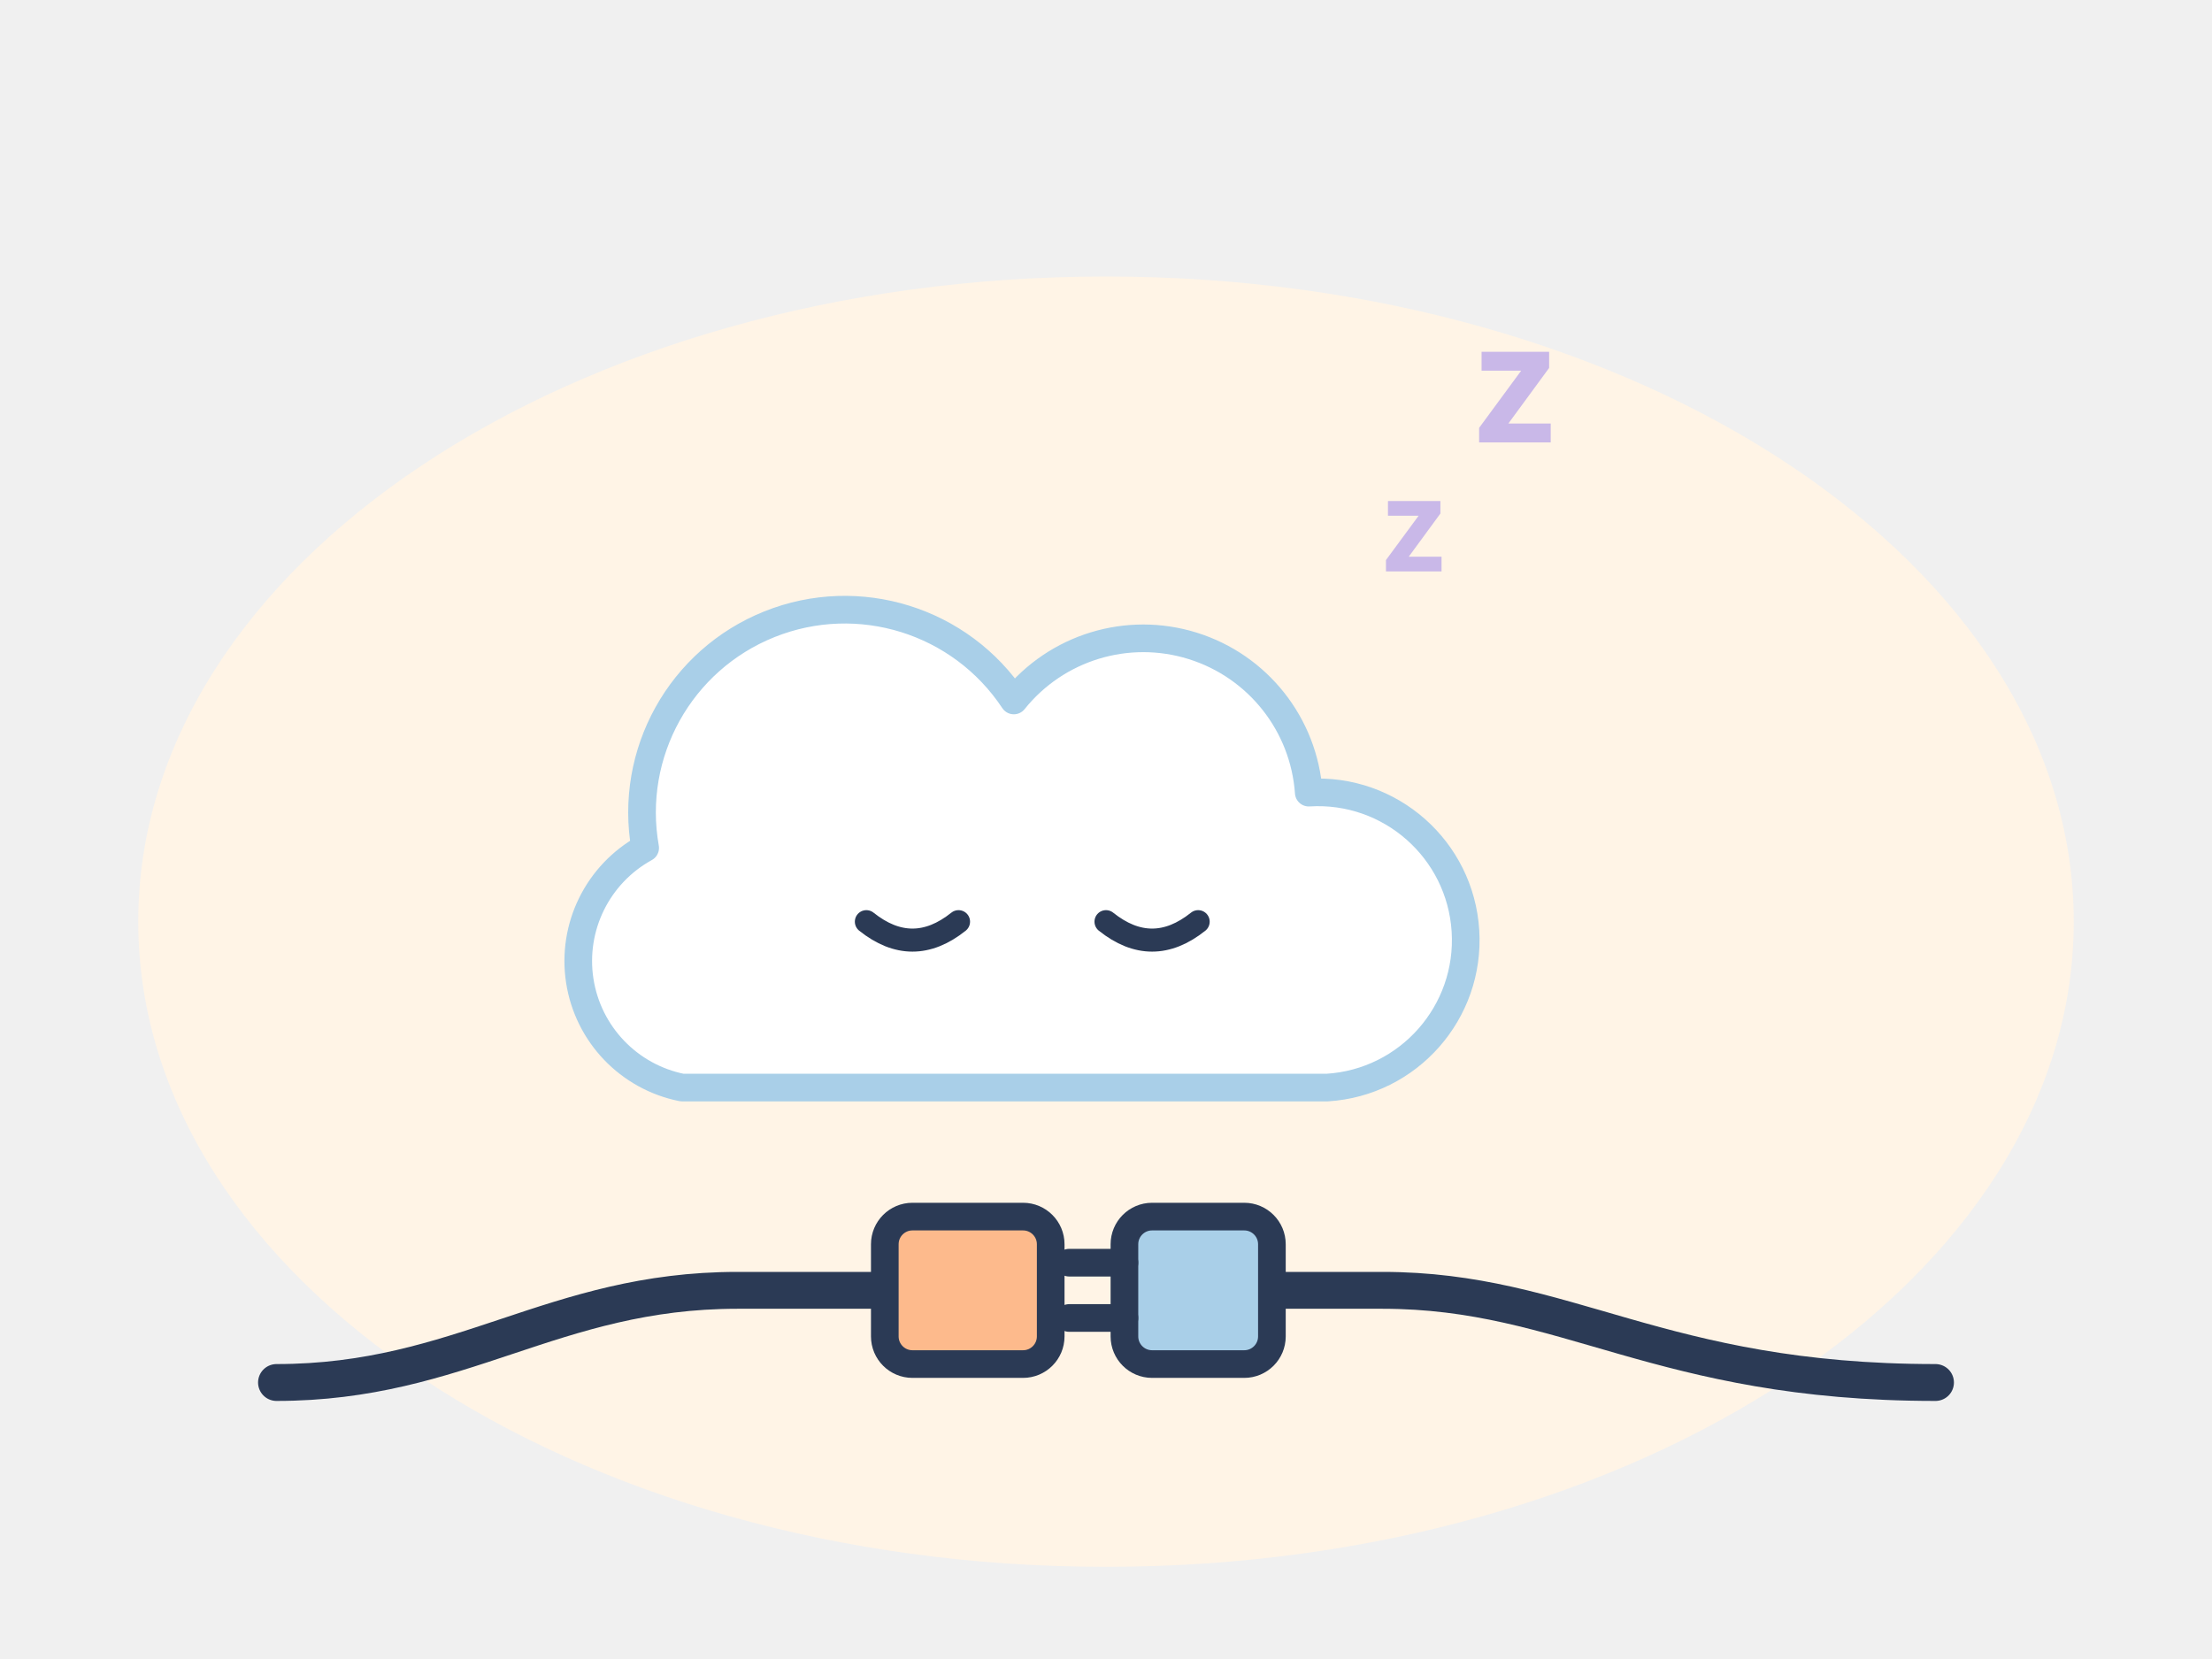
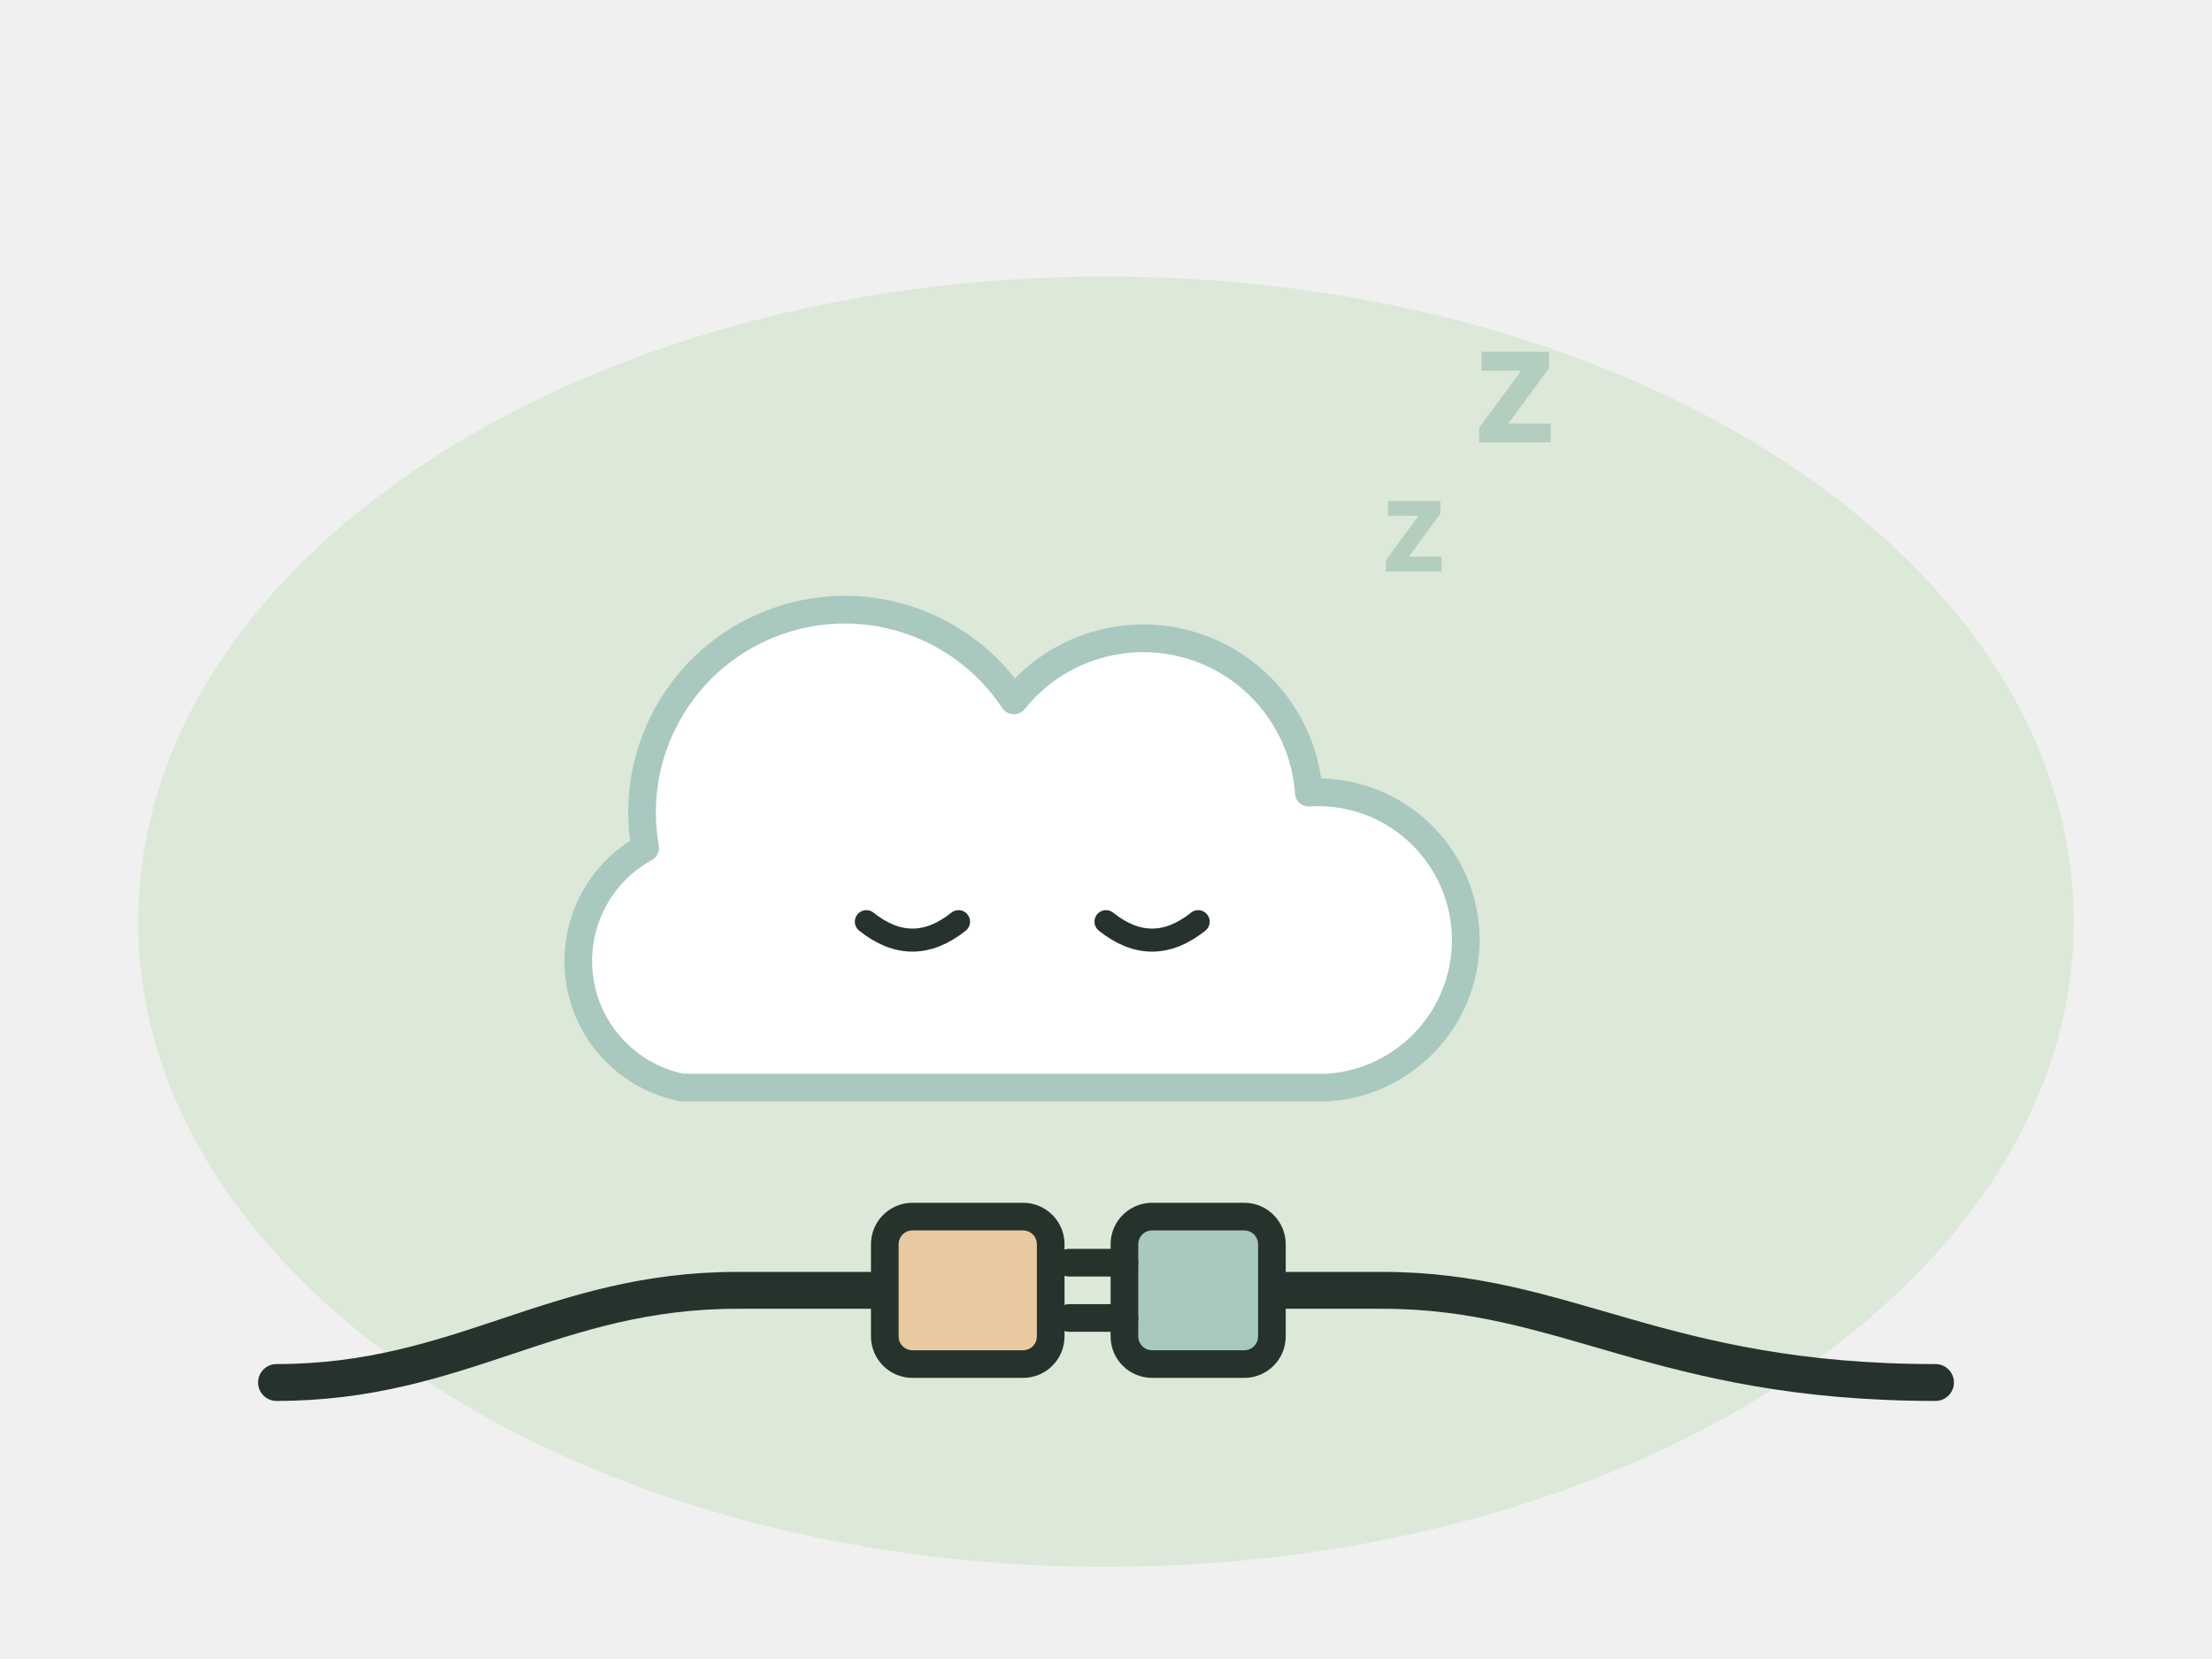
<svg xmlns="http://www.w3.org/2000/svg" viewBox="0 0 240 180" role="img" aria-labelledby="title">
-   <ellipse cx="120" cy="100" rx="105" ry="70" fill="#FFF4E6" />
-   <path d="M70 92 a22 22 0 0 1 40 -16 a18 18 0 0 1 32 10 a16 16 0 0 1 2 32 h-70 a14 14 0 0 1 -4 -26 Z" fill="#FFFFFF" stroke="#A9CFE8" stroke-width="3" stroke-linejoin="round" />
-   <path d="M94 100 Q99 104 104 100 M120 100 Q125 104 130 100" fill="none" stroke="#2B3A55" stroke-width="2.5" stroke-linecap="round" />
-   <text x="150" y="62" font-family="sans-serif" font-size="14" font-weight="700" fill="#C9B8E8">z</text>
-   <text x="160" y="48" font-family="sans-serif" font-size="18" font-weight="700" fill="#C9B8E8">z</text>
-   <path d="M30 150 C50 150 60 140 80 140 H96" fill="none" stroke="#2B3A55" stroke-width="4" stroke-linecap="round" />
-   <rect x="96" y="132" width="18" height="16" rx="3" fill="#FDBA8C" stroke="#2B3A55" stroke-width="3" />
-   <path d="M136 140 H150 C170 140 180 150 210 150" fill="none" stroke="#2B3A55" stroke-width="4" stroke-linecap="round" />
-   <rect x="122" y="132" width="16" height="16" rx="3" fill="#A9CFE8" stroke="#2B3A55" stroke-width="3" />
-   <line x1="122" y1="137" x2="116" y2="137" stroke="#2B3A55" stroke-width="3" stroke-linecap="round" />
-   <line x1="122" y1="143" x2="116" y2="143" stroke="#2B3A55" stroke-width="3" stroke-linecap="round" />
+   <ellipse cx="120" cy="100" rx="105" ry="70" fill="#dce8d8" />
+   <path d="M70 92 a22 22 0 0 1 40 -16 a18 18 0 0 1 32 10 a16 16 0 0 1 2 32 h-70 a14 14 0 0 1 -4 -26 Z" fill="#FFFFFF" stroke="#a8c8c0" stroke-width="3" stroke-linejoin="round" />
+   <path d="M94 100 Q99 104 104 100 M120 100 Q125 104 130 100" fill="none" stroke="#26332d" stroke-width="2.5" stroke-linecap="round" />
+   <text x="150" y="62" font-family="sans-serif" font-size="14" font-weight="700" fill="#b3cdbe">z</text>
+   <text x="160" y="48" font-family="sans-serif" font-size="18" font-weight="700" fill="#b3cdbe">z</text>
+   <path d="M30 150 C50 150 60 140 80 140 H96" fill="none" stroke="#26332d" stroke-width="4" stroke-linecap="round" />
+   <rect x="96" y="132" width="18" height="16" rx="3" fill="#e8c9a0" stroke="#26332d" stroke-width="3" />
+   <path d="M136 140 H150 C170 140 180 150 210 150" fill="none" stroke="#26332d" stroke-width="4" stroke-linecap="round" />
+   <rect x="122" y="132" width="16" height="16" rx="3" fill="#a8c8c0" stroke="#26332d" stroke-width="3" />
+   <line x1="122" y1="137" x2="116" y2="137" stroke="#26332d" stroke-width="3" stroke-linecap="round" />
+   <line x1="122" y1="143" x2="116" y2="143" stroke="#26332d" stroke-width="3" stroke-linecap="round" />
</svg>
